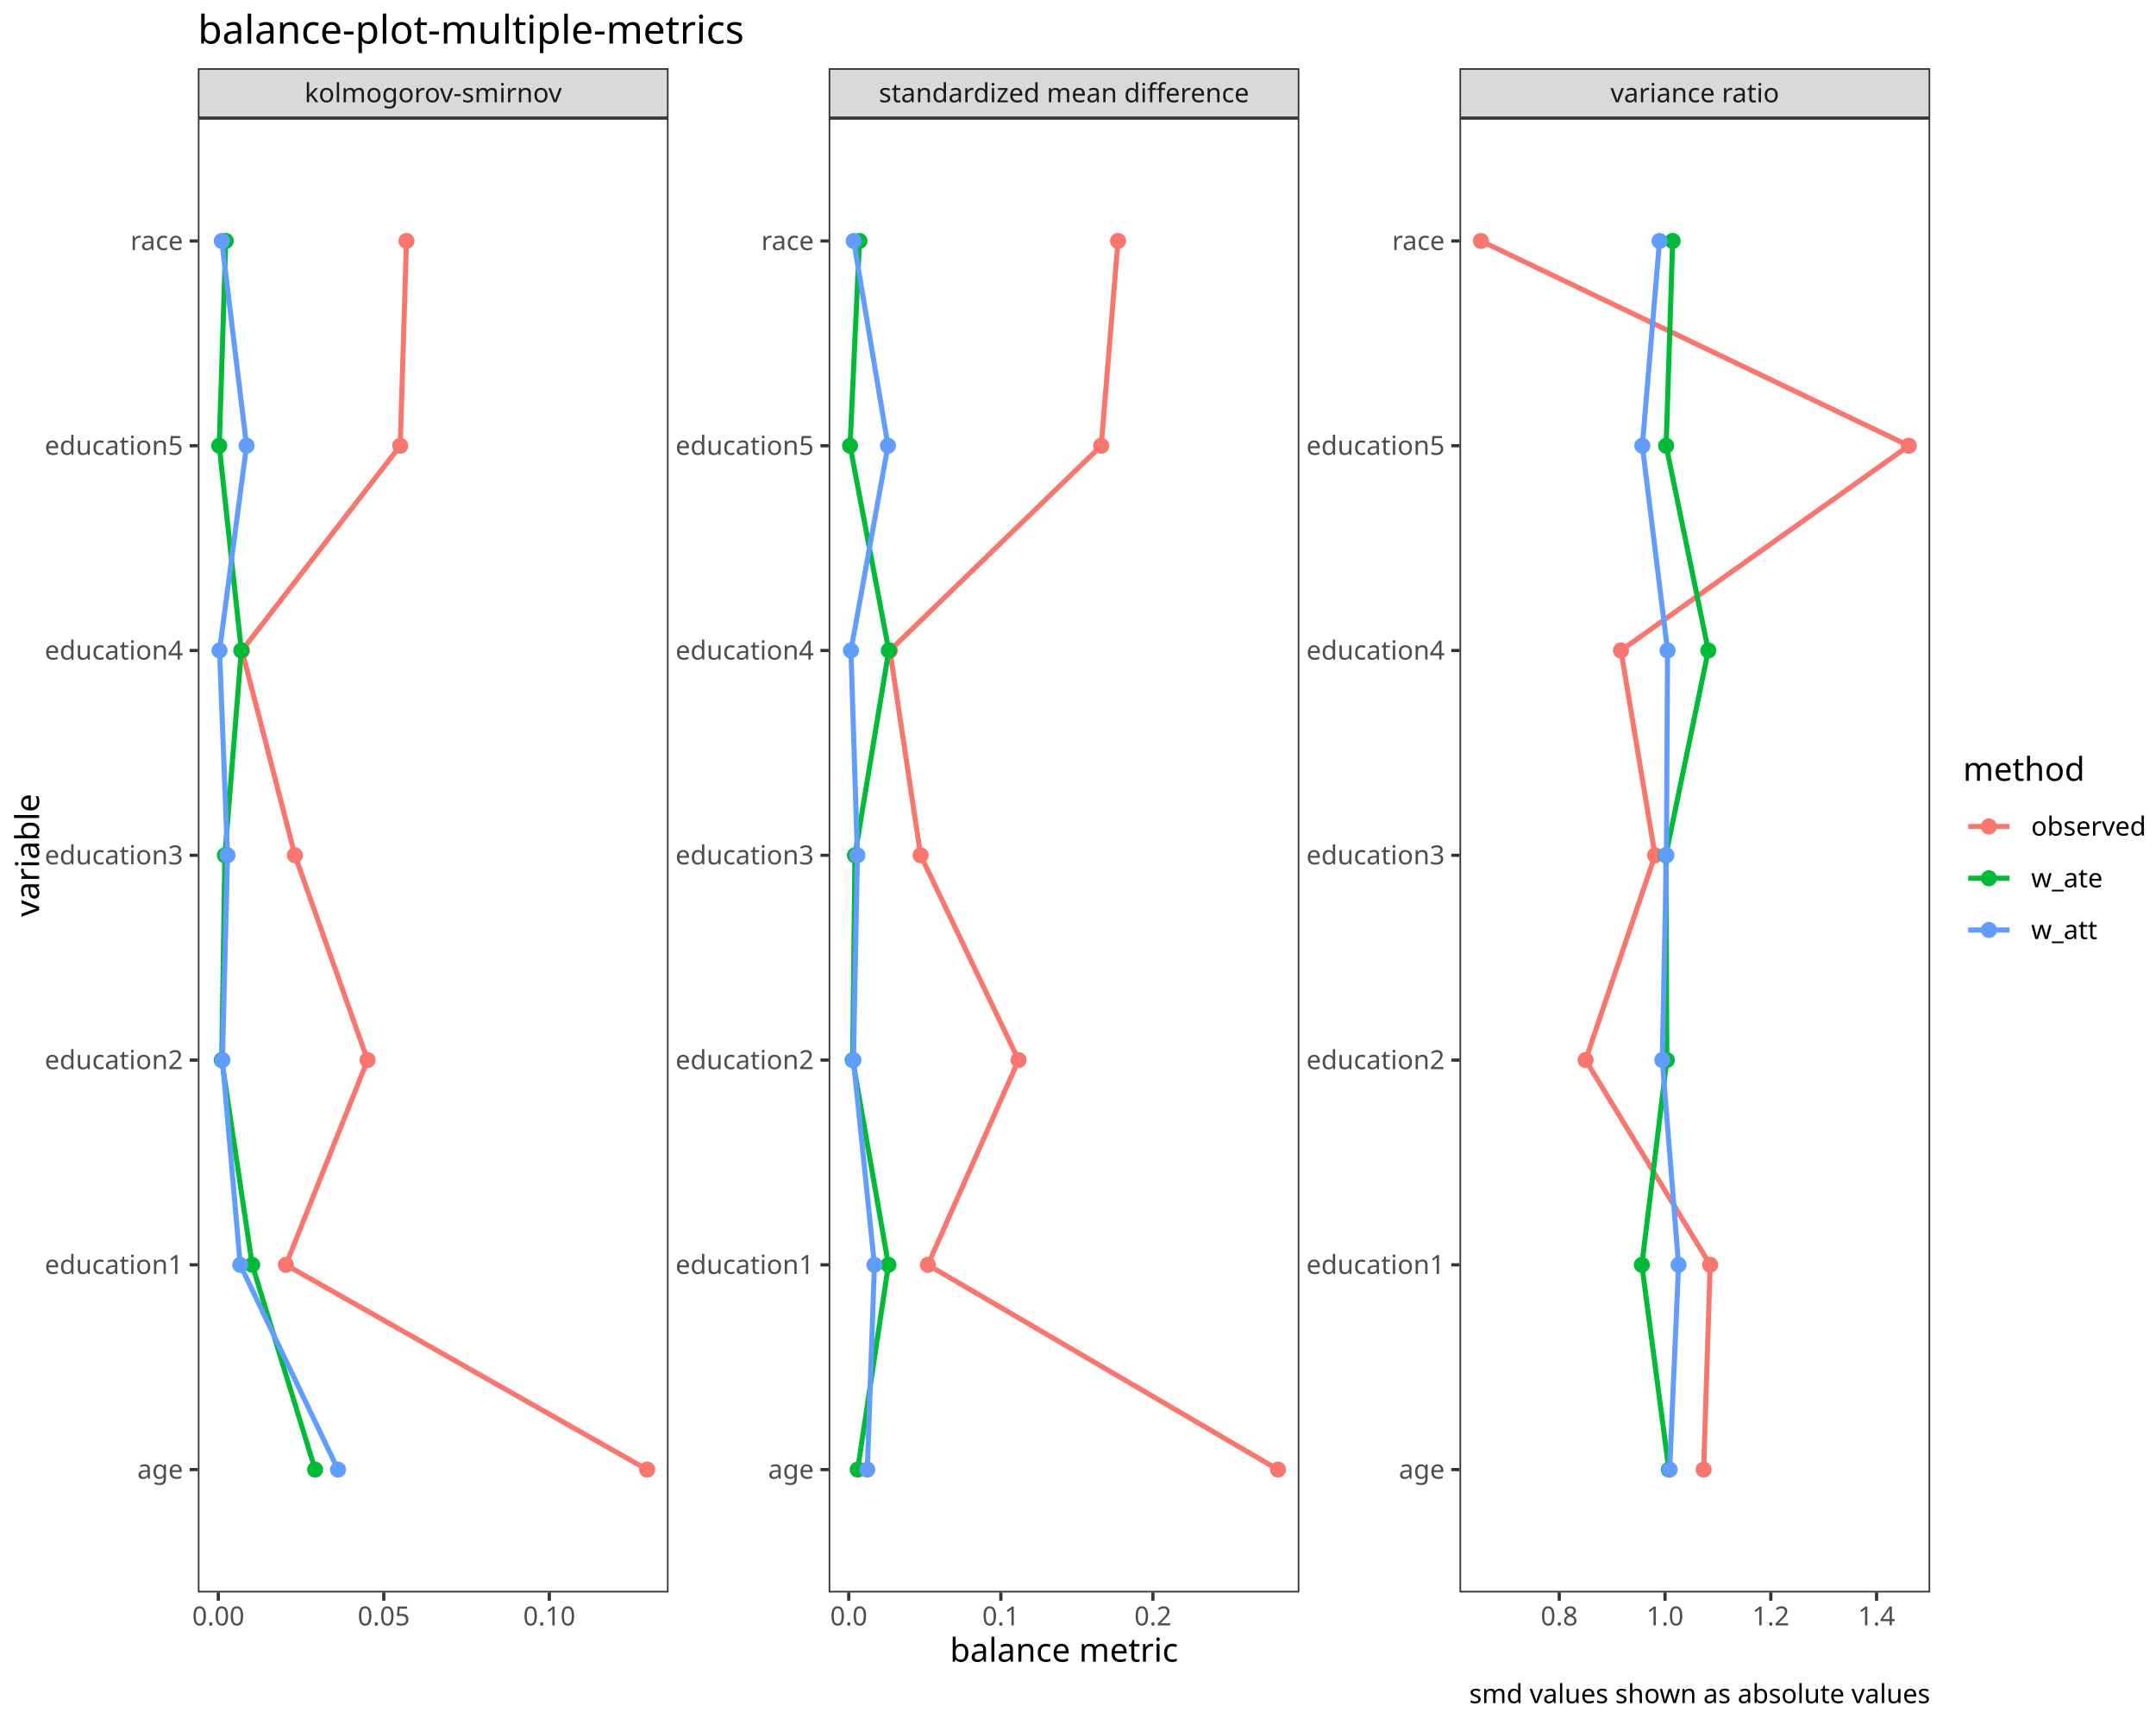
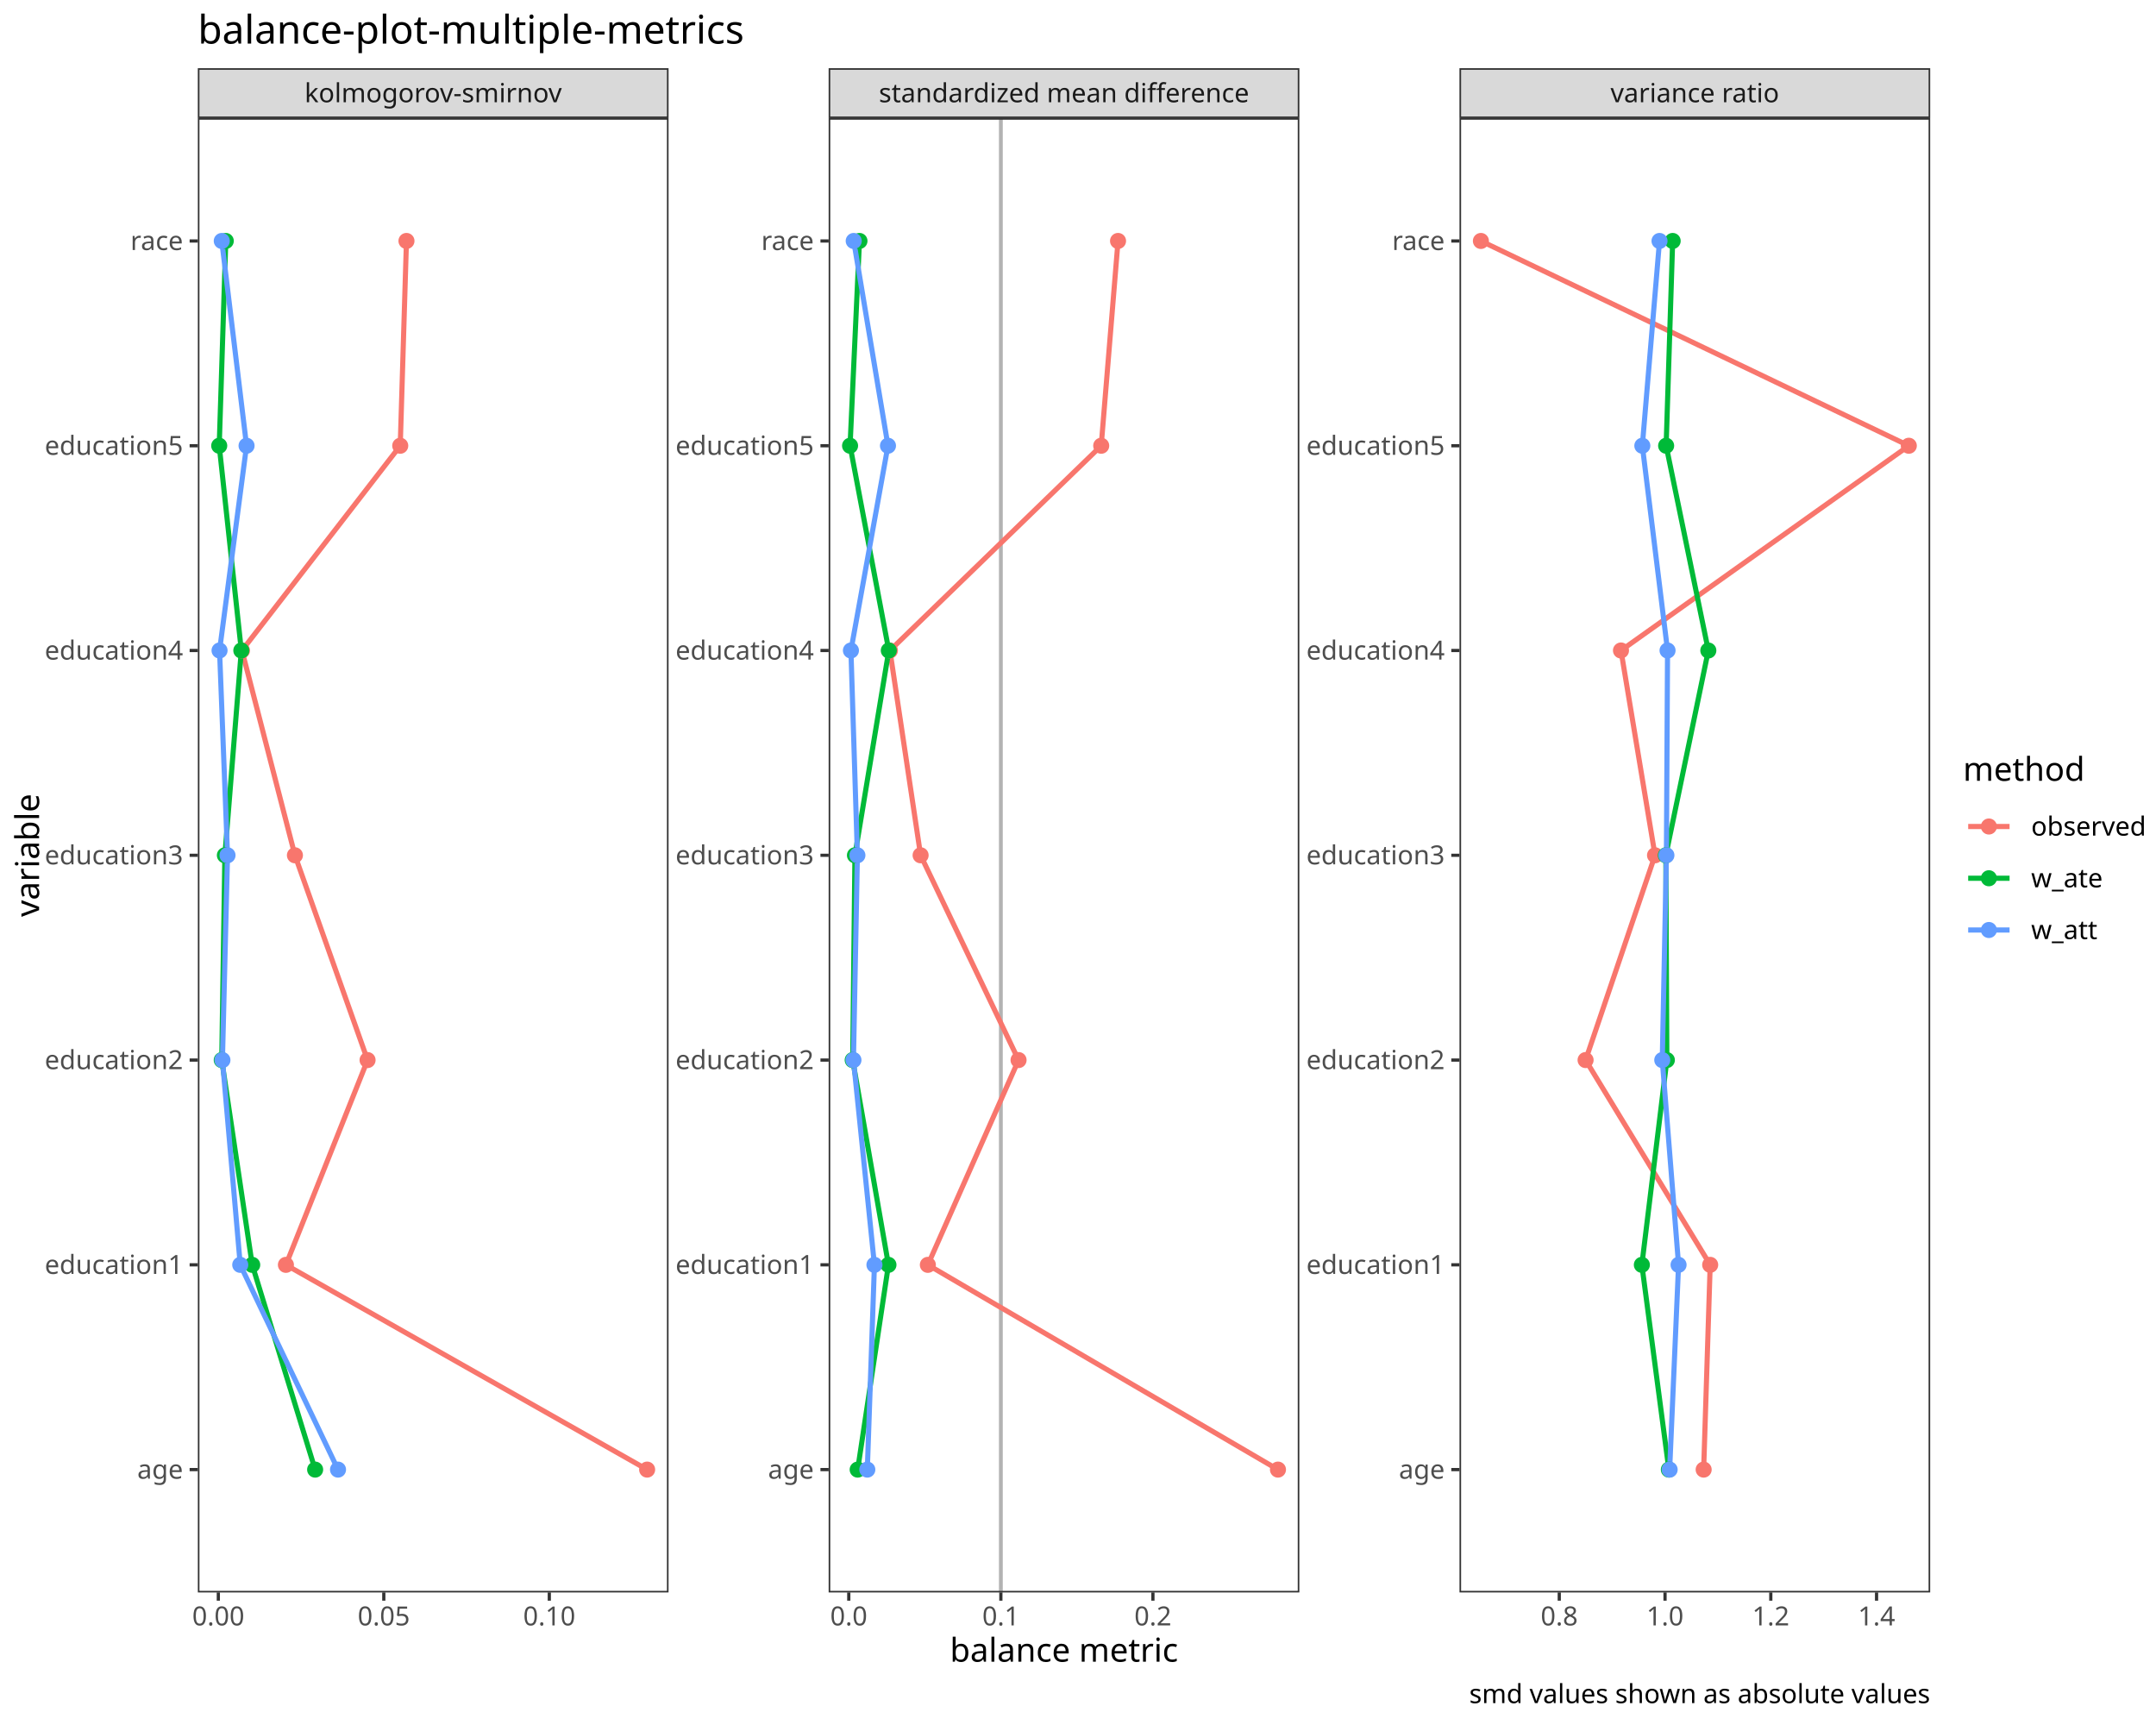
<svg xmlns="http://www.w3.org/2000/svg" class="svglite" data-engine-version="2.0" width="720.00pt" height="576.00pt" viewBox="0 0 720.00 576.00">
  <defs>
    <style type="text/css">
    .svglite line, .svglite polyline, .svglite polygon, .svglite path, .svglite rect, .svglite circle {
      fill: none;
      stroke: #000000;
      stroke-linecap: round;
      stroke-linejoin: round;
      stroke-miterlimit: 10.00;
    }
  </style>
  </defs>
  <rect width="100%" height="100%" style="stroke: none; fill: #FFFFFF;" />
  <defs>
    <clipPath id="cpMC4wMHw3MjAuMDB8MC4wMHw1NzYuMDA=">
      <rect x="0.00" y="0.00" width="720.00" height="576.00" />
    </clipPath>
  </defs>
  <g clip-path="url(#cpMC4wMHw3MjAuMDB8MC4wMHw1NzYuMDA=)">
    <rect x="-0" y="0.00" width="720.00" height="576.00" style="stroke-width: 1.07; stroke: #FFFFFF; fill: #FFFFFF;" />
  </g>
  <defs>
    <clipPath id="cpNjYuMDd8MjIzLjI2fDM5LjQzfDUzMS43NQ==">
      <rect x="66.07" y="39.43" width="157.19" height="492.32" />
    </clipPath>
  </defs>
  <g clip-path="url(#cpNjYuMDd8MjIzLjI2fDM5LjQzfDUzMS43NQ==)">
    <rect x="66.07" y="39.43" width="157.19" height="492.32" style="stroke-width: 1.07; stroke: none; fill: #FFFFFF;" />
    <polyline points="216.11,490.72 95.48,422.35 122.75,353.97 98.49,285.59 80.80,217.21 133.66,148.84 135.74,80.46 " style="stroke-width: 1.71; stroke: #F8766D; stroke-linecap: butt;" />
    <polyline points="105.24,490.72 84.23,422.35 74.05,353.97 75.10,285.59 80.59,217.21 73.21,148.84 75.40,80.46 " style="stroke-width: 1.71; stroke: #00BA38; stroke-linecap: butt;" />
    <polyline points="112.88,490.72 80.23,422.35 74.28,353.97 75.98,285.59 73.32,217.21 82.34,148.84 74.06,80.46 " style="stroke-width: 1.71; stroke: #619CFF; stroke-linecap: butt;" />
    <circle cx="216.11" cy="490.72" r="2.33" style="stroke-width: 0.71; stroke: #F8766D; fill: #F8766D;" />
    <circle cx="105.24" cy="490.72" r="2.33" style="stroke-width: 0.71; stroke: #00BA38; fill: #00BA38;" />
    <circle cx="112.88" cy="490.72" r="2.33" style="stroke-width: 0.71; stroke: #619CFF; fill: #619CFF;" />
    <circle cx="95.48" cy="422.35" r="2.33" style="stroke-width: 0.71; stroke: #F8766D; fill: #F8766D;" />
    <circle cx="84.23" cy="422.35" r="2.33" style="stroke-width: 0.71; stroke: #00BA38; fill: #00BA38;" />
    <circle cx="80.23" cy="422.35" r="2.33" style="stroke-width: 0.71; stroke: #619CFF; fill: #619CFF;" />
    <circle cx="122.75" cy="353.97" r="2.33" style="stroke-width: 0.71; stroke: #F8766D; fill: #F8766D;" />
    <circle cx="74.05" cy="353.97" r="2.33" style="stroke-width: 0.71; stroke: #00BA38; fill: #00BA38;" />
    <circle cx="74.28" cy="353.97" r="2.33" style="stroke-width: 0.71; stroke: #619CFF; fill: #619CFF;" />
    <circle cx="98.49" cy="285.59" r="2.33" style="stroke-width: 0.71; stroke: #F8766D; fill: #F8766D;" />
    <circle cx="75.10" cy="285.59" r="2.33" style="stroke-width: 0.71; stroke: #00BA38; fill: #00BA38;" />
    <circle cx="75.98" cy="285.59" r="2.33" style="stroke-width: 0.71; stroke: #619CFF; fill: #619CFF;" />
    <circle cx="80.80" cy="217.21" r="2.33" style="stroke-width: 0.71; stroke: #F8766D; fill: #F8766D;" />
    <circle cx="80.59" cy="217.21" r="2.33" style="stroke-width: 0.71; stroke: #00BA38; fill: #00BA38;" />
    <circle cx="73.32" cy="217.21" r="2.33" style="stroke-width: 0.71; stroke: #619CFF; fill: #619CFF;" />
    <circle cx="133.66" cy="148.84" r="2.33" style="stroke-width: 0.71; stroke: #F8766D; fill: #F8766D;" />
    <circle cx="73.21" cy="148.84" r="2.33" style="stroke-width: 0.71; stroke: #00BA38; fill: #00BA38;" />
    <circle cx="82.34" cy="148.84" r="2.33" style="stroke-width: 0.71; stroke: #619CFF; fill: #619CFF;" />
    <circle cx="135.74" cy="80.46" r="2.33" style="stroke-width: 0.71; stroke: #F8766D; fill: #F8766D;" />
    <circle cx="75.40" cy="80.46" r="2.33" style="stroke-width: 0.71; stroke: #00BA38; fill: #00BA38;" />
    <circle cx="74.06" cy="80.46" r="2.33" style="stroke-width: 0.71; stroke: #619CFF; fill: #619CFF;" />
    <rect x="66.07" y="39.43" width="157.19" height="492.32" style="stroke-width: 1.07; stroke: #333333;" />
  </g>
  <g clip-path="url(#cpMC4wMHw3MjAuMDB8MC4wMHw1NzYuMDA=)">
</g>
  <defs>
    <clipPath id="cpMjc2LjczfDQzMy45M3wzOS40M3w1MzEuNzU=">
      <rect x="276.73" y="39.43" width="157.19" height="492.32" />
    </clipPath>
  </defs>
  <g clip-path="url(#cpMjc2LjczfDQzMy45M3wzOS40M3w1MzEuNzU=)">
    <rect x="276.73" y="39.43" width="157.19" height="492.32" style="stroke-width: 1.07; stroke: none; fill: #FFFFFF;" />
+     <line x1="334.24" y1="531.75" x2="334.24" y2="39.43" style="stroke-width: 1.28; stroke: #B3B3B3; stroke-linecap: butt;" />
    <polyline points="426.78,490.72 309.86,422.35 340.15,353.97 307.44,285.59 297.19,217.21 367.75,148.84 373.37,80.46 " style="stroke-width: 1.71; stroke: #F8766D; stroke-linecap: butt;" />
    <polyline points="286.42,490.72 296.70,422.35 284.76,353.97 285.51,285.59 296.82,217.21 283.88,148.84 287.02,80.46 " style="stroke-width: 1.71; stroke: #00BA38; stroke-linecap: butt;" />
    <polyline points="289.64,490.72 292.02,422.35 285.01,353.97 286.33,285.59 284.17,217.21 296.54,148.84 285.10,80.46 " style="stroke-width: 1.71; stroke: #619CFF; stroke-linecap: butt;" />
    <circle cx="426.78" cy="490.72" r="2.33" style="stroke-width: 0.71; stroke: #F8766D; fill: #F8766D;" />
    <circle cx="286.42" cy="490.72" r="2.33" style="stroke-width: 0.71; stroke: #00BA38; fill: #00BA38;" />
    <circle cx="289.64" cy="490.72" r="2.33" style="stroke-width: 0.71; stroke: #619CFF; fill: #619CFF;" />
    <circle cx="309.86" cy="422.35" r="2.33" style="stroke-width: 0.71; stroke: #F8766D; fill: #F8766D;" />
    <circle cx="296.70" cy="422.35" r="2.33" style="stroke-width: 0.71; stroke: #00BA38; fill: #00BA38;" />
    <circle cx="292.02" cy="422.35" r="2.33" style="stroke-width: 0.71; stroke: #619CFF; fill: #619CFF;" />
    <circle cx="340.15" cy="353.97" r="2.33" style="stroke-width: 0.71; stroke: #F8766D; fill: #F8766D;" />
    <circle cx="284.76" cy="353.97" r="2.33" style="stroke-width: 0.71; stroke: #00BA38; fill: #00BA38;" />
    <circle cx="285.01" cy="353.97" r="2.33" style="stroke-width: 0.71; stroke: #619CFF; fill: #619CFF;" />
    <circle cx="307.44" cy="285.59" r="2.33" style="stroke-width: 0.71; stroke: #F8766D; fill: #F8766D;" />
    <circle cx="285.51" cy="285.59" r="2.33" style="stroke-width: 0.71; stroke: #00BA38; fill: #00BA38;" />
    <circle cx="286.33" cy="285.59" r="2.33" style="stroke-width: 0.71; stroke: #619CFF; fill: #619CFF;" />
    <circle cx="297.19" cy="217.21" r="2.33" style="stroke-width: 0.71; stroke: #F8766D; fill: #F8766D;" />
    <circle cx="296.82" cy="217.21" r="2.33" style="stroke-width: 0.71; stroke: #00BA38; fill: #00BA38;" />
    <circle cx="284.17" cy="217.21" r="2.33" style="stroke-width: 0.71; stroke: #619CFF; fill: #619CFF;" />
    <circle cx="367.75" cy="148.84" r="2.33" style="stroke-width: 0.71; stroke: #F8766D; fill: #F8766D;" />
    <circle cx="283.88" cy="148.84" r="2.33" style="stroke-width: 0.71; stroke: #00BA38; fill: #00BA38;" />
    <circle cx="296.54" cy="148.84" r="2.33" style="stroke-width: 0.71; stroke: #619CFF; fill: #619CFF;" />
    <circle cx="373.37" cy="80.46" r="2.33" style="stroke-width: 0.71; stroke: #F8766D; fill: #F8766D;" />
    <circle cx="287.02" cy="80.46" r="2.33" style="stroke-width: 0.71; stroke: #00BA38; fill: #00BA38;" />
    <circle cx="285.10" cy="80.46" r="2.33" style="stroke-width: 0.71; stroke: #619CFF; fill: #619CFF;" />
    <rect x="276.73" y="39.43" width="157.19" height="492.32" style="stroke-width: 1.07; stroke: #333333;" />
  </g>
  <g clip-path="url(#cpMC4wMHw3MjAuMDB8MC4wMHw1NzYuMDA=)">
</g>
  <defs>
    <clipPath id="cpNDg3LjQwfDY0NC41OXwzOS40M3w1MzEuNzU=">
      <rect x="487.40" y="39.43" width="157.19" height="492.32" />
    </clipPath>
  </defs>
  <g clip-path="url(#cpNDg3LjQwfDY0NC41OXwzOS40M3w1MzEuNzU=)">
    <rect x="487.40" y="39.43" width="157.19" height="492.32" style="stroke-width: 1.07; stroke: none; fill: #FFFFFF;" />
    <polyline points="568.94,490.72 571.12,422.35 529.51,353.97 552.70,285.59 541.33,217.21 637.45,148.84 494.55,80.46 " style="stroke-width: 1.71; stroke: #F8766D; stroke-linecap: butt;" />
    <polyline points="557.32,490.72 548.30,422.35 556.65,353.97 556.31,285.59 570.50,217.21 556.41,148.84 558.59,80.46 " style="stroke-width: 1.71; stroke: #00BA38; stroke-linecap: butt;" />
    <polyline points="557.58,490.72 560.56,422.35 555.12,353.97 556.50,285.59 556.88,217.21 548.46,148.84 554.20,80.46 " style="stroke-width: 1.71; stroke: #619CFF; stroke-linecap: butt;" />
    <circle cx="568.94" cy="490.72" r="2.33" style="stroke-width: 0.71; stroke: #F8766D; fill: #F8766D;" />
    <circle cx="557.32" cy="490.72" r="2.33" style="stroke-width: 0.71; stroke: #00BA38; fill: #00BA38;" />
    <circle cx="557.58" cy="490.72" r="2.33" style="stroke-width: 0.71; stroke: #619CFF; fill: #619CFF;" />
    <circle cx="571.12" cy="422.35" r="2.33" style="stroke-width: 0.71; stroke: #F8766D; fill: #F8766D;" />
    <circle cx="548.30" cy="422.35" r="2.33" style="stroke-width: 0.71; stroke: #00BA38; fill: #00BA38;" />
    <circle cx="560.56" cy="422.35" r="2.33" style="stroke-width: 0.71; stroke: #619CFF; fill: #619CFF;" />
    <circle cx="529.51" cy="353.97" r="2.33" style="stroke-width: 0.71; stroke: #F8766D; fill: #F8766D;" />
    <circle cx="556.65" cy="353.97" r="2.33" style="stroke-width: 0.71; stroke: #00BA38; fill: #00BA38;" />
    <circle cx="555.12" cy="353.97" r="2.33" style="stroke-width: 0.71; stroke: #619CFF; fill: #619CFF;" />
    <circle cx="552.70" cy="285.59" r="2.33" style="stroke-width: 0.71; stroke: #F8766D; fill: #F8766D;" />
    <circle cx="556.31" cy="285.59" r="2.33" style="stroke-width: 0.71; stroke: #00BA38; fill: #00BA38;" />
    <circle cx="556.50" cy="285.59" r="2.33" style="stroke-width: 0.71; stroke: #619CFF; fill: #619CFF;" />
    <circle cx="541.33" cy="217.21" r="2.33" style="stroke-width: 0.71; stroke: #F8766D; fill: #F8766D;" />
    <circle cx="570.50" cy="217.21" r="2.33" style="stroke-width: 0.71; stroke: #00BA38; fill: #00BA38;" />
    <circle cx="556.88" cy="217.21" r="2.33" style="stroke-width: 0.71; stroke: #619CFF; fill: #619CFF;" />
    <circle cx="637.45" cy="148.84" r="2.33" style="stroke-width: 0.71; stroke: #F8766D; fill: #F8766D;" />
    <circle cx="556.41" cy="148.84" r="2.33" style="stroke-width: 0.71; stroke: #00BA38; fill: #00BA38;" />
    <circle cx="548.46" cy="148.84" r="2.33" style="stroke-width: 0.71; stroke: #619CFF; fill: #619CFF;" />
    <circle cx="494.55" cy="80.46" r="2.33" style="stroke-width: 0.71; stroke: #F8766D; fill: #F8766D;" />
    <circle cx="558.59" cy="80.46" r="2.33" style="stroke-width: 0.71; stroke: #00BA38; fill: #00BA38;" />
    <circle cx="554.20" cy="80.46" r="2.33" style="stroke-width: 0.71; stroke: #619CFF; fill: #619CFF;" />
    <rect x="487.40" y="39.43" width="157.19" height="492.32" style="stroke-width: 1.07; stroke: #333333;" />
  </g>
  <g clip-path="url(#cpMC4wMHw3MjAuMDB8MC4wMHw1NzYuMDA=)">
</g>
  <defs>
    <clipPath id="cpNjYuMDd8MjIzLjI2fDIyLjc4fDM5LjQz">
      <rect x="66.07" y="22.78" width="157.19" height="16.65" />
    </clipPath>
  </defs>
  <g clip-path="url(#cpNjYuMDd8MjIzLjI2fDIyLjc4fDM5LjQz)">
    <rect x="66.07" y="22.78" width="157.19" height="16.65" style="stroke-width: 1.07; stroke: #333333; fill: #D9D9D9;" />
    <text x="144.66" y="34.14" text-anchor="middle" style="font-size: 8.80px; fill: #1A1A1A; font-family: sans;" textLength="79.24px" lengthAdjust="spacingAndGlyphs">kolmogorov-smirnov</text>
  </g>
  <g clip-path="url(#cpMC4wMHw3MjAuMDB8MC4wMHw1NzYuMDA=)">
</g>
  <defs>
    <clipPath id="cpMjc2LjczfDQzMy45M3wyMi43OHwzOS40Mw==">
      <rect x="276.73" y="22.78" width="157.19" height="16.65" />
    </clipPath>
  </defs>
  <g clip-path="url(#cpMjc2LjczfDQzMy45M3wyMi43OHwzOS40Mw==)">
    <rect x="276.73" y="22.78" width="157.19" height="16.65" style="stroke-width: 1.07; stroke: #333333; fill: #D9D9D9;" />
    <text x="355.33" y="34.14" text-anchor="middle" style="font-size: 8.80px; fill: #1A1A1A; font-family: sans;" textLength="115.95px" lengthAdjust="spacingAndGlyphs">standardized mean difference</text>
  </g>
  <g clip-path="url(#cpMC4wMHw3MjAuMDB8MC4wMHw1NzYuMDA=)">
</g>
  <defs>
    <clipPath id="cpNDg3LjQwfDY0NC41OXwyMi43OHwzOS40Mw==">
      <rect x="487.40" y="22.78" width="157.19" height="16.65" />
    </clipPath>
  </defs>
  <g clip-path="url(#cpNDg3LjQwfDY0NC41OXwyMi43OHwzOS40Mw==)">
    <rect x="487.40" y="22.78" width="157.19" height="16.65" style="stroke-width: 1.07; stroke: #333333; fill: #D9D9D9;" />
    <text x="566.00" y="34.14" text-anchor="middle" style="font-size: 8.80px; fill: #1A1A1A; font-family: sans;" textLength="52.83px" lengthAdjust="spacingAndGlyphs">variance ratio</text>
  </g>
  <g clip-path="url(#cpMC4wMHw3MjAuMDB8MC4wMHw1NzYuMDA=)">
    <polyline points="72.91,534.49 72.91,531.75 " style="stroke-width: 1.07; stroke: #333333; stroke-linecap: butt;" />
    <polyline points="128.17,534.49 128.17,531.75 " style="stroke-width: 1.07; stroke: #333333; stroke-linecap: butt;" />
    <polyline points="183.44,534.49 183.44,531.75 " style="stroke-width: 1.07; stroke: #333333; stroke-linecap: butt;" />
    <text x="72.91" y="542.74" text-anchor="middle" style="font-size: 8.80px; fill: #4D4D4D; font-family: sans;" textLength="17.13px" lengthAdjust="spacingAndGlyphs">0.00</text>
    <text x="128.17" y="542.74" text-anchor="middle" style="font-size: 8.80px; fill: #4D4D4D; font-family: sans;" textLength="17.13px" lengthAdjust="spacingAndGlyphs">0.05</text>
    <text x="183.44" y="542.74" text-anchor="middle" style="font-size: 8.80px; fill: #4D4D4D; font-family: sans;" textLength="17.13px" lengthAdjust="spacingAndGlyphs">0.10</text>
    <polyline points="283.45,534.49 283.45,531.75 " style="stroke-width: 1.07; stroke: #333333; stroke-linecap: butt;" />
    <polyline points="334.24,534.49 334.24,531.75 " style="stroke-width: 1.07; stroke: #333333; stroke-linecap: butt;" />
    <polyline points="385.02,534.49 385.02,531.75 " style="stroke-width: 1.07; stroke: #333333; stroke-linecap: butt;" />
    <text x="283.45" y="542.74" text-anchor="middle" style="font-size: 8.80px; fill: #4D4D4D; font-family: sans;" textLength="12.23px" lengthAdjust="spacingAndGlyphs">0.0</text>
    <text x="334.24" y="542.74" text-anchor="middle" style="font-size: 8.80px; fill: #4D4D4D; font-family: sans;" textLength="12.23px" lengthAdjust="spacingAndGlyphs">0.1</text>
    <text x="385.02" y="542.74" text-anchor="middle" style="font-size: 8.80px; fill: #4D4D4D; font-family: sans;" textLength="12.23px" lengthAdjust="spacingAndGlyphs">0.2</text>
    <polyline points="520.72,534.49 520.72,531.75 " style="stroke-width: 1.07; stroke: #333333; stroke-linecap: butt;" />
    <polyline points="556.04,534.49 556.04,531.75 " style="stroke-width: 1.07; stroke: #333333; stroke-linecap: butt;" />
    <polyline points="591.36,534.49 591.36,531.75 " style="stroke-width: 1.07; stroke: #333333; stroke-linecap: butt;" />
    <polyline points="626.68,534.49 626.68,531.75 " style="stroke-width: 1.07; stroke: #333333; stroke-linecap: butt;" />
    <text x="520.72" y="542.74" text-anchor="middle" style="font-size: 8.80px; fill: #4D4D4D; font-family: sans;" textLength="12.23px" lengthAdjust="spacingAndGlyphs">0.8</text>
    <text x="556.04" y="542.74" text-anchor="middle" style="font-size: 8.80px; fill: #4D4D4D; font-family: sans;" textLength="12.23px" lengthAdjust="spacingAndGlyphs">1.0</text>
    <text x="591.36" y="542.74" text-anchor="middle" style="font-size: 8.80px; fill: #4D4D4D; font-family: sans;" textLength="12.23px" lengthAdjust="spacingAndGlyphs">1.2</text>
    <text x="626.68" y="542.74" text-anchor="middle" style="font-size: 8.80px; fill: #4D4D4D; font-family: sans;" textLength="12.23px" lengthAdjust="spacingAndGlyphs">1.4</text>
    <text x="482.47" y="493.75" text-anchor="end" style="font-size: 8.80px; fill: #4D4D4D; font-family: sans;" textLength="14.68px" lengthAdjust="spacingAndGlyphs">age</text>
    <text x="482.47" y="425.37" text-anchor="end" style="font-size: 8.80px; fill: #4D4D4D; font-family: sans;" textLength="43.06px" lengthAdjust="spacingAndGlyphs">education1</text>
    <text x="482.47" y="357.00" text-anchor="end" style="font-size: 8.80px; fill: #4D4D4D; font-family: sans;" textLength="43.06px" lengthAdjust="spacingAndGlyphs">education2</text>
    <text x="482.47" y="288.62" text-anchor="end" style="font-size: 8.80px; fill: #4D4D4D; font-family: sans;" textLength="43.06px" lengthAdjust="spacingAndGlyphs">education3</text>
    <text x="482.47" y="220.24" text-anchor="end" style="font-size: 8.80px; fill: #4D4D4D; font-family: sans;" textLength="43.06px" lengthAdjust="spacingAndGlyphs">education4</text>
    <text x="482.47" y="151.87" text-anchor="end" style="font-size: 8.80px; fill: #4D4D4D; font-family: sans;" textLength="43.06px" lengthAdjust="spacingAndGlyphs">education5</text>
    <text x="482.47" y="83.49" text-anchor="end" style="font-size: 8.80px; fill: #4D4D4D; font-family: sans;" textLength="17.12px" lengthAdjust="spacingAndGlyphs">race</text>
    <polyline points="484.66,490.72 487.40,490.72 " style="stroke-width: 1.07; stroke: #333333; stroke-linecap: butt;" />
    <polyline points="484.66,422.35 487.40,422.35 " style="stroke-width: 1.07; stroke: #333333; stroke-linecap: butt;" />
    <polyline points="484.66,353.97 487.40,353.97 " style="stroke-width: 1.07; stroke: #333333; stroke-linecap: butt;" />
    <polyline points="484.66,285.59 487.40,285.59 " style="stroke-width: 1.07; stroke: #333333; stroke-linecap: butt;" />
    <polyline points="484.66,217.21 487.40,217.21 " style="stroke-width: 1.07; stroke: #333333; stroke-linecap: butt;" />
    <polyline points="484.66,148.84 487.40,148.84 " style="stroke-width: 1.07; stroke: #333333; stroke-linecap: butt;" />
    <polyline points="484.66,80.46 487.40,80.46 " style="stroke-width: 1.07; stroke: #333333; stroke-linecap: butt;" />
    <text x="271.80" y="493.75" text-anchor="end" style="font-size: 8.80px; fill: #4D4D4D; font-family: sans;" textLength="14.68px" lengthAdjust="spacingAndGlyphs">age</text>
    <text x="271.80" y="425.37" text-anchor="end" style="font-size: 8.80px; fill: #4D4D4D; font-family: sans;" textLength="43.06px" lengthAdjust="spacingAndGlyphs">education1</text>
    <text x="271.80" y="357.00" text-anchor="end" style="font-size: 8.80px; fill: #4D4D4D; font-family: sans;" textLength="43.06px" lengthAdjust="spacingAndGlyphs">education2</text>
    <text x="271.80" y="288.62" text-anchor="end" style="font-size: 8.80px; fill: #4D4D4D; font-family: sans;" textLength="43.06px" lengthAdjust="spacingAndGlyphs">education3</text>
    <text x="271.80" y="220.24" text-anchor="end" style="font-size: 8.80px; fill: #4D4D4D; font-family: sans;" textLength="43.06px" lengthAdjust="spacingAndGlyphs">education4</text>
    <text x="271.80" y="151.87" text-anchor="end" style="font-size: 8.80px; fill: #4D4D4D; font-family: sans;" textLength="43.06px" lengthAdjust="spacingAndGlyphs">education5</text>
    <text x="271.80" y="83.49" text-anchor="end" style="font-size: 8.80px; fill: #4D4D4D; font-family: sans;" textLength="17.12px" lengthAdjust="spacingAndGlyphs">race</text>
    <polyline points="273.99,490.72 276.73,490.72 " style="stroke-width: 1.07; stroke: #333333; stroke-linecap: butt;" />
    <polyline points="273.99,422.35 276.73,422.35 " style="stroke-width: 1.07; stroke: #333333; stroke-linecap: butt;" />
    <polyline points="273.99,353.97 276.73,353.97 " style="stroke-width: 1.07; stroke: #333333; stroke-linecap: butt;" />
    <polyline points="273.99,285.59 276.73,285.59 " style="stroke-width: 1.07; stroke: #333333; stroke-linecap: butt;" />
    <polyline points="273.99,217.21 276.73,217.21 " style="stroke-width: 1.07; stroke: #333333; stroke-linecap: butt;" />
    <polyline points="273.99,148.84 276.73,148.84 " style="stroke-width: 1.07; stroke: #333333; stroke-linecap: butt;" />
    <polyline points="273.99,80.46 276.73,80.46 " style="stroke-width: 1.07; stroke: #333333; stroke-linecap: butt;" />
    <text x="61.14" y="493.75" text-anchor="end" style="font-size: 8.80px; fill: #4D4D4D; font-family: sans;" textLength="14.68px" lengthAdjust="spacingAndGlyphs">age</text>
    <text x="61.14" y="425.37" text-anchor="end" style="font-size: 8.80px; fill: #4D4D4D; font-family: sans;" textLength="43.06px" lengthAdjust="spacingAndGlyphs">education1</text>
    <text x="61.14" y="357.00" text-anchor="end" style="font-size: 8.80px; fill: #4D4D4D; font-family: sans;" textLength="43.06px" lengthAdjust="spacingAndGlyphs">education2</text>
    <text x="61.14" y="288.62" text-anchor="end" style="font-size: 8.80px; fill: #4D4D4D; font-family: sans;" textLength="43.06px" lengthAdjust="spacingAndGlyphs">education3</text>
    <text x="61.14" y="220.24" text-anchor="end" style="font-size: 8.80px; fill: #4D4D4D; font-family: sans;" textLength="43.06px" lengthAdjust="spacingAndGlyphs">education4</text>
    <text x="61.14" y="151.87" text-anchor="end" style="font-size: 8.80px; fill: #4D4D4D; font-family: sans;" textLength="43.06px" lengthAdjust="spacingAndGlyphs">education5</text>
    <text x="61.14" y="83.49" text-anchor="end" style="font-size: 8.80px; fill: #4D4D4D; font-family: sans;" textLength="17.12px" lengthAdjust="spacingAndGlyphs">race</text>
    <polyline points="63.33,490.72 66.07,490.72 " style="stroke-width: 1.07; stroke: #333333; stroke-linecap: butt;" />
    <polyline points="63.33,422.35 66.07,422.35 " style="stroke-width: 1.07; stroke: #333333; stroke-linecap: butt;" />
    <polyline points="63.33,353.97 66.07,353.97 " style="stroke-width: 1.07; stroke: #333333; stroke-linecap: butt;" />
    <polyline points="63.33,285.59 66.07,285.59 " style="stroke-width: 1.07; stroke: #333333; stroke-linecap: butt;" />
    <polyline points="63.33,217.21 66.07,217.21 " style="stroke-width: 1.07; stroke: #333333; stroke-linecap: butt;" />
    <polyline points="63.33,148.84 66.07,148.84 " style="stroke-width: 1.07; stroke: #333333; stroke-linecap: butt;" />
    <polyline points="63.33,80.46 66.07,80.46 " style="stroke-width: 1.07; stroke: #333333; stroke-linecap: butt;" />
    <text x="355.33" y="554.87" text-anchor="middle" style="font-size: 11.00px; font-family: sans;" textLength="71.54px" lengthAdjust="spacingAndGlyphs">balance metric</text>
    <text transform="translate(13.05,285.59) rotate(-90)" text-anchor="middle" style="font-size: 11.00px; font-family: sans;" textLength="38.52px" lengthAdjust="spacingAndGlyphs">variable</text>
    <rect x="655.55" y="252.01" width="58.97" height="67.17" style="stroke-width: 1.07; stroke: none; fill: #FFFFFF;" />
    <text x="655.55" y="260.72" style="font-size: 11.00px; font-family: sans;" textLength="36.70px" lengthAdjust="spacingAndGlyphs">method</text>
    <rect x="655.55" y="267.34" width="17.28" height="17.28" style="stroke-width: 1.07; stroke: none; fill: #FFFFFF;" />
    <line x1="657.28" y1="275.98" x2="671.10" y2="275.98" style="stroke-width: 1.71; stroke: #F8766D; stroke-linecap: butt;" />
    <circle cx="664.19" cy="275.98" r="2.33" style="stroke-width: 0.71; stroke: #F8766D; fill: #F8766D;" />
    <rect x="655.55" y="284.62" width="17.28" height="17.28" style="stroke-width: 1.07; stroke: none; fill: #FFFFFF;" />
    <line x1="657.28" y1="293.26" x2="671.10" y2="293.26" style="stroke-width: 1.71; stroke: #00BA38; stroke-linecap: butt;" />
    <circle cx="664.19" cy="293.26" r="2.33" style="stroke-width: 0.71; stroke: #00BA38; fill: #00BA38;" />
    <rect x="655.55" y="301.90" width="17.28" height="17.28" style="stroke-width: 1.07; stroke: none; fill: #FFFFFF;" />
    <line x1="657.28" y1="310.54" x2="671.10" y2="310.54" style="stroke-width: 1.71; stroke: #619CFF; stroke-linecap: butt;" />
    <circle cx="664.19" cy="310.54" r="2.33" style="stroke-width: 0.71; stroke: #619CFF; fill: #619CFF;" />
    <text x="678.31" y="279.01" style="font-size: 8.80px; font-family: sans;" textLength="36.21px" lengthAdjust="spacingAndGlyphs">observed</text>
    <text x="678.31" y="296.29" style="font-size: 8.80px; font-family: sans;" textLength="23.49px" lengthAdjust="spacingAndGlyphs">w_ate</text>
    <text x="678.31" y="313.57" style="font-size: 8.80px; font-family: sans;" textLength="21.04px" lengthAdjust="spacingAndGlyphs">w_att</text>
    <text x="66.07" y="14.56" style="font-size: 13.20px; font-family: sans;" textLength="168.74px" lengthAdjust="spacingAndGlyphs">balance-plot-multiple-metrics</text>
    <text x="644.59" y="568.69" text-anchor="end" style="font-size: 8.80px; font-family: sans;" textLength="147.76px" lengthAdjust="spacingAndGlyphs">smd values shown as absolute values</text>
  </g>
</svg>
